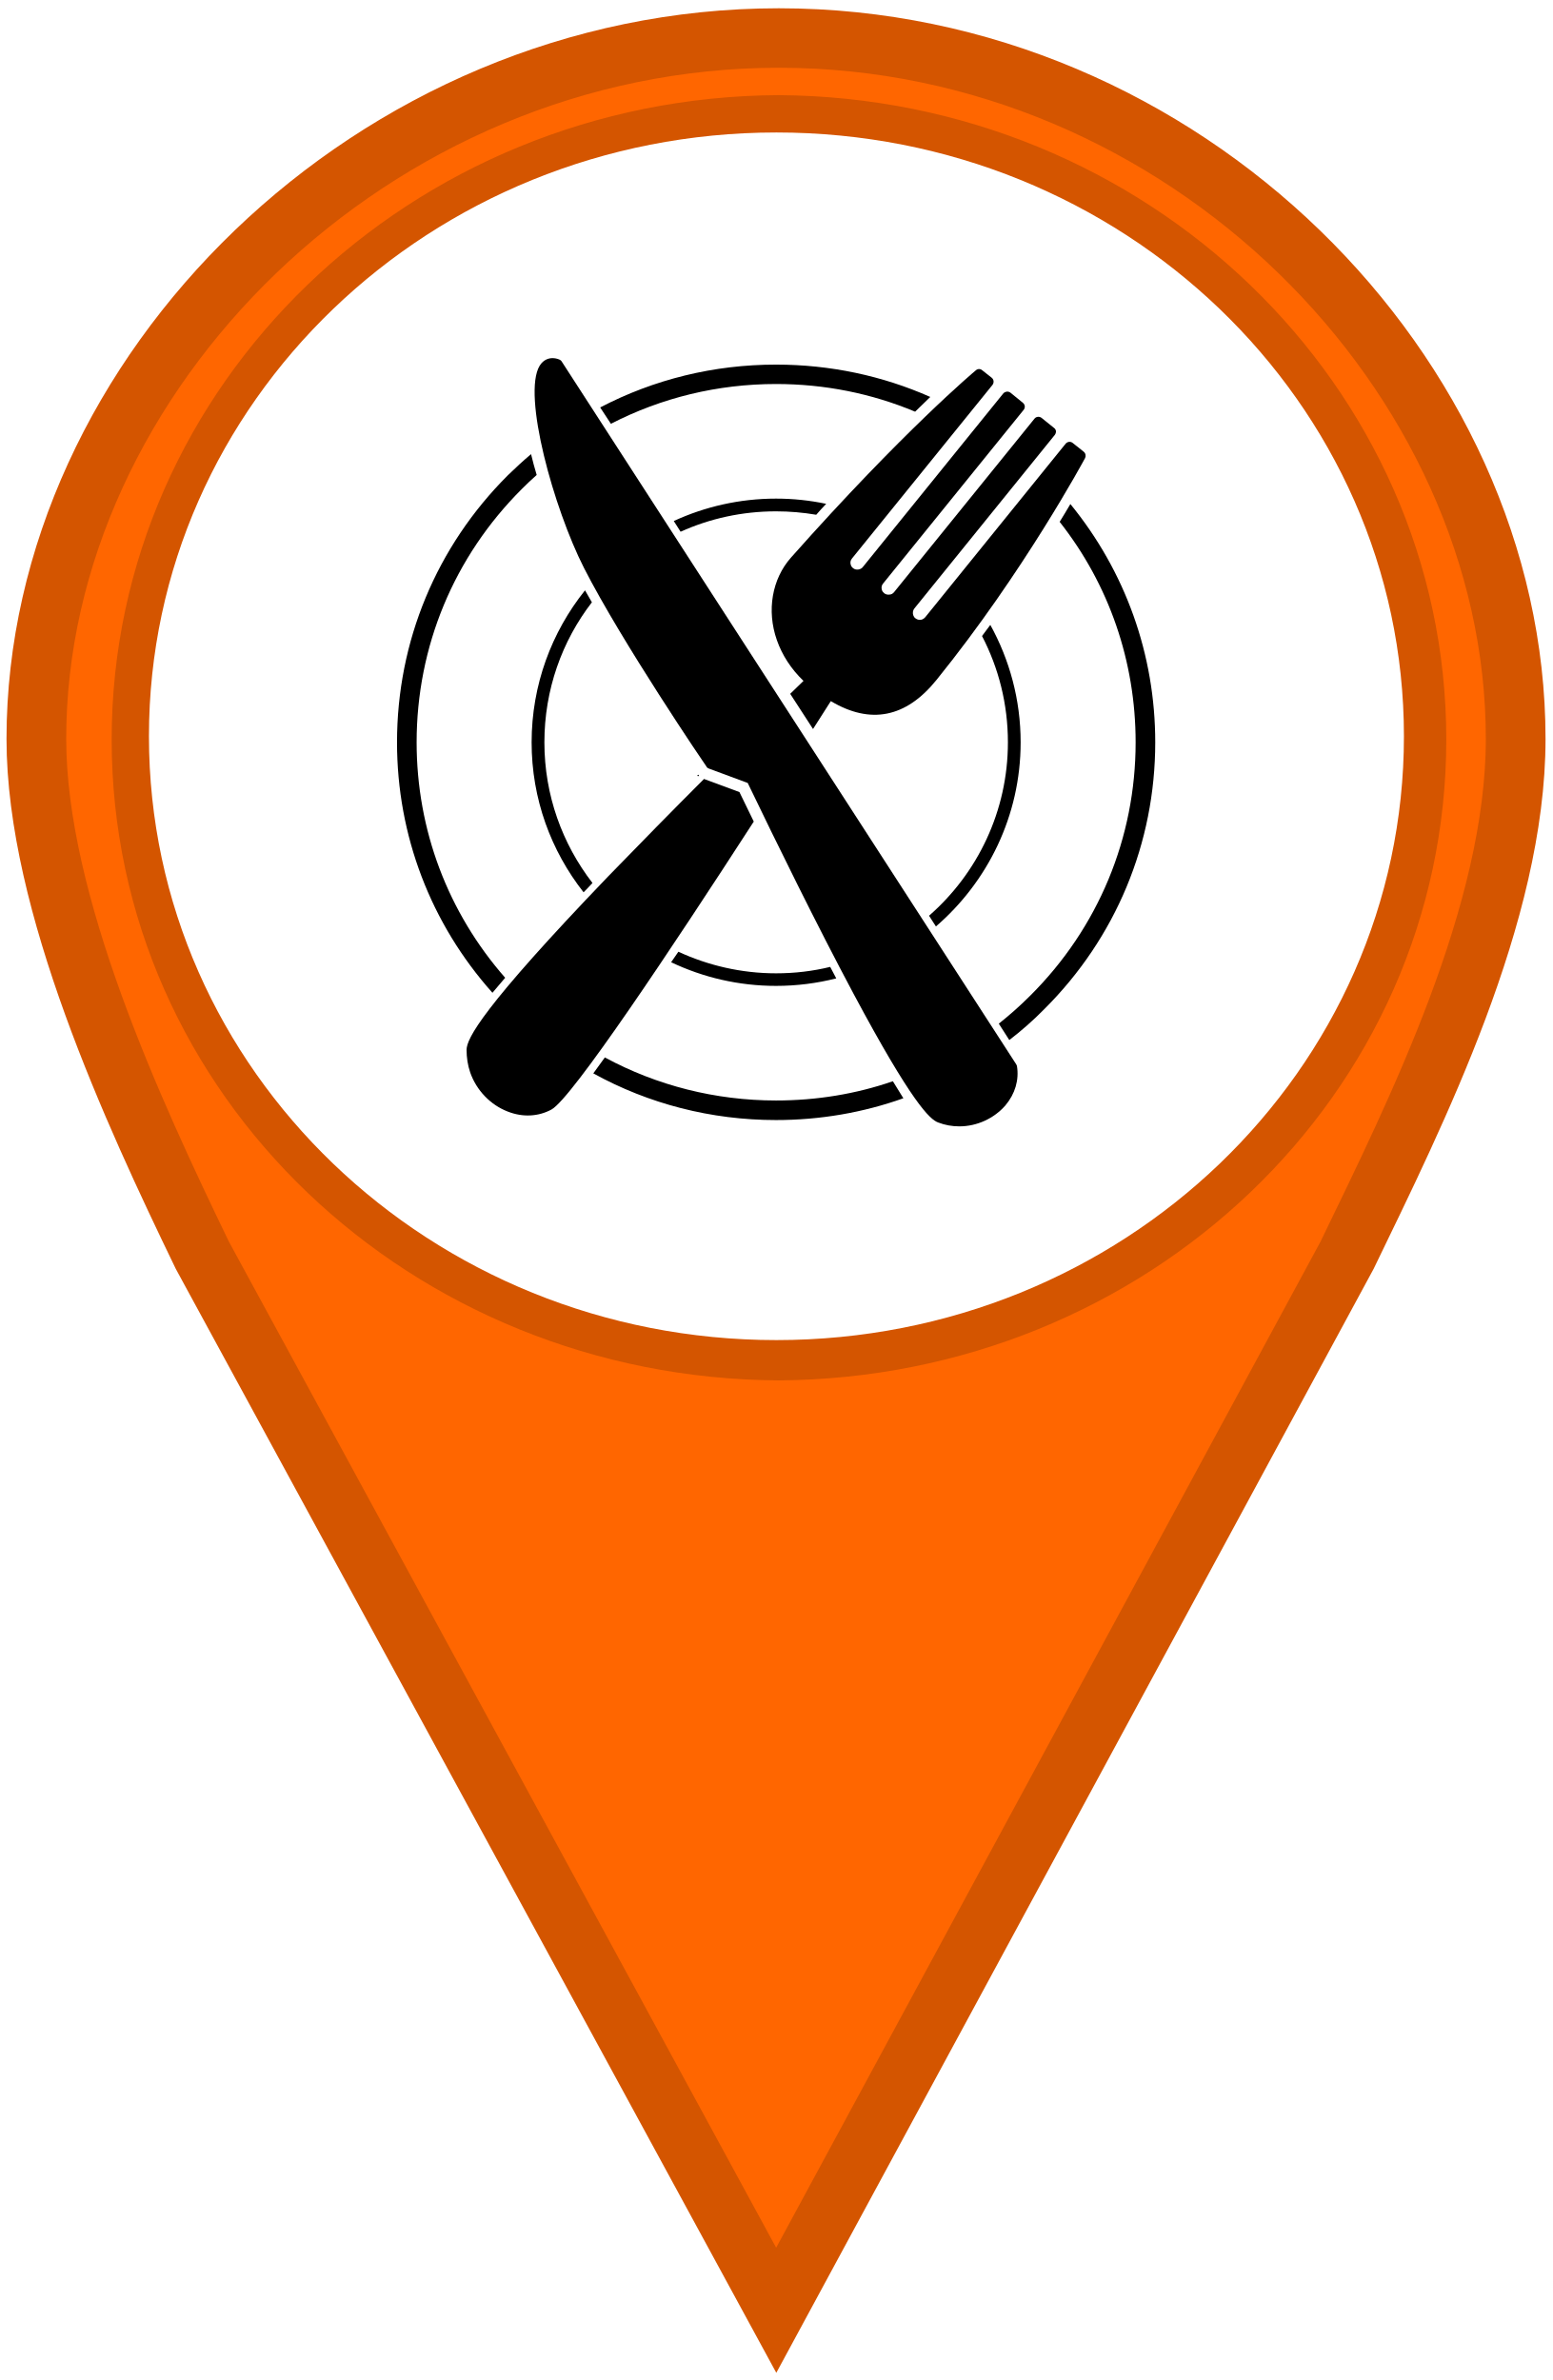
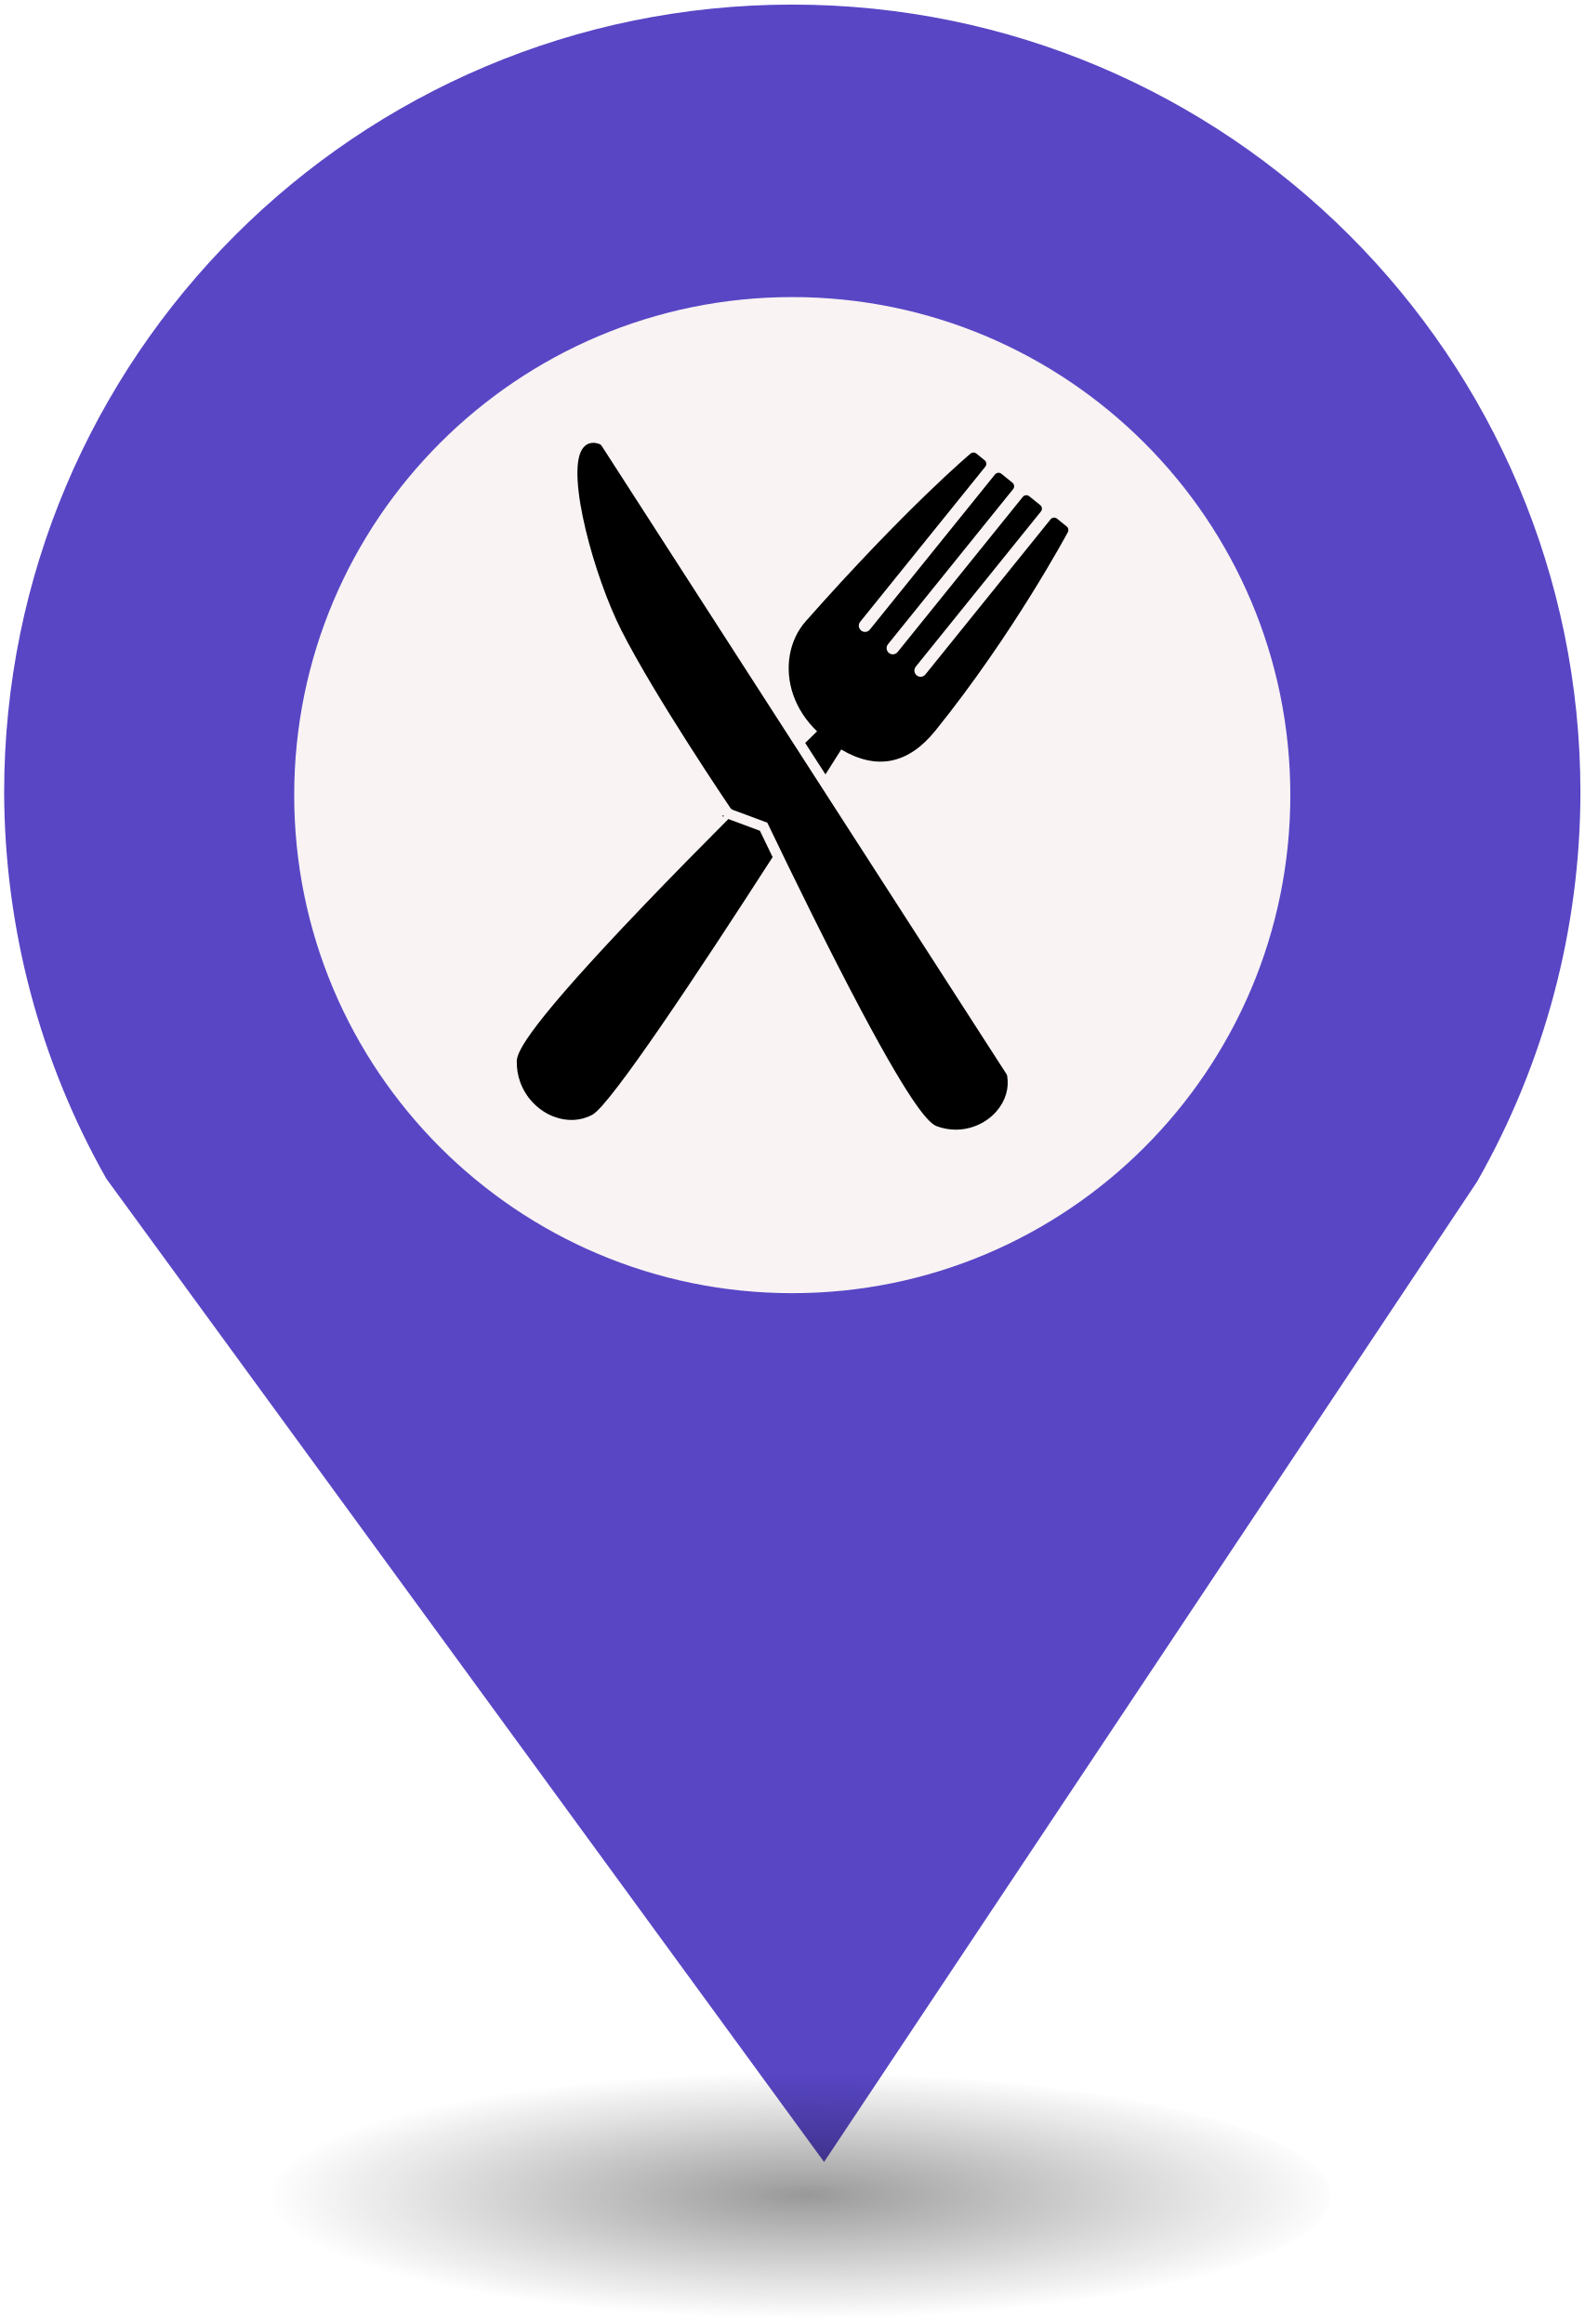
- <svg xmlns="http://www.w3.org/2000/svg" width="30px" height="46px" viewBox="0 0 30 46" version="1.1">
-   <defs>
-     <clipPath id="clip1">
-       <path d="M 7.551 8 L 11 8 L 11 20 L 7.551 20 Z M 7.551 8 " />
-     </clipPath>
-     <clipPath id="clip2">
-       <path d="M 11 20 L 18 20 L 18 21.77 L 11 21.77 Z M 11 20 " />
-     </clipPath>
-     <clipPath id="clip3">
-       <path d="M 19 9 L 22.445 9 L 22.445 21 L 19 21 Z M 19 9 " />
-     </clipPath>
-     <clipPath id="clip4">
-       <path d="M 9 15 L 15 15 L 15 21.77 L 9 21.77 Z M 9 15 " />
-     </clipPath>
-     <clipPath id="clip5">
-       <path d="M 10 6.922 L 20 6.922 L 20 21.77 L 10 21.77 Z M 10 6.922 " />
-     </clipPath>
+ <svg xmlns="http://www.w3.org/2000/svg" height="44px" width="30px" version="1.1" viewBox="0 0 29.989 43.988" id="svg16">
+   <defs id="defs7">
+     <radialGradient id="a" gradientUnits="userSpaceOnUse" cy="127.6" cx="-42.75" gradientTransform="matrix(4.274964,0,0,0.98163,197.9983,-82.0888)" r="2.384">
+       <stop stop-color="#010101" offset="0" id="stop2" />
+       <stop stop-opacity="0" stop-color="#090909" offset="1" id="stop4" />
+     </radialGradient>
  </defs>
-   <g id="surface1">
-     <path style="fill-rule:nonzero;fill:rgb(100%,40%,0%);fill-opacity:1;stroke-width:1;stroke-linecap:round;stroke-linejoin:miter;stroke:rgb(83.137%,33.333%,0%);stroke-opacity:1;stroke-miterlimit:4;" d="M 13.041 0.639 C 6.256 0.639 0.609 6.287 0.609 12.418 C 0.609 15.177 2.224 18.679 3.389 21.097 L 13 38.828 L 22.56 21.097 C 23.725 18.679 25.384 15.353 25.384 12.418 C 25.384 6.291 19.828 0.639 13.044 0.639 Z M 13.041 2.099 C 18.935 2.137 23.722 6.756 23.722 12.429 C 23.722 18.108 18.938 22.66 13.041 22.7 C 7.147 22.663 2.37 18.115 2.37 12.429 C 2.37 6.753 7.15 2.13 13.041 2.099 Z M 13.041 2.099 " transform="matrix(1.153846,0,0,1.15,0,0)" />
-     <path style="fill-rule:nonzero;fill:rgb(100%,100%,100%);fill-opacity:1;stroke-width:1.003;stroke-linecap:butt;stroke-linejoin:miter;stroke:rgb(100%,100%,100%);stroke-opacity:1;stroke-miterlimit:4;" d="M 23.011 12.374 C 23.011 17.704 18.528 22.021 13.003 22.021 C 7.478 22.021 2.996 17.704 2.996 12.374 C 2.996 7.048 7.478 2.728 13.003 2.728 C 18.528 2.728 23.011 7.048 23.011 12.374 Z M 23.011 12.374 " transform="matrix(1.153846,0,0,1.15,0,0)" />
-     <g clip-path="url(#clip1)" clip-rule="nonzero">
-       <path style=" stroke:none;fill-rule:nonzero;fill:rgb(0%,0%,0%);fill-opacity:1;" d="M 9.816 9.184 C 8.434 10.562 7.672 12.395 7.672 14.348 C 7.672 16.148 8.324 17.852 9.516 19.188 C 9.59 19.098 9.672 19.004 9.762 18.898 C 8.656 17.637 8.051 16.039 8.051 14.348 C 8.051 12.496 8.773 10.758 10.086 9.449 C 10.18 9.355 10.273 9.266 10.371 9.18 C 10.332 9.047 10.293 8.91 10.262 8.777 C 10.109 8.906 9.961 9.043 9.816 9.184 Z M 9.816 9.184 " />
-     </g>
-     <g clip-path="url(#clip2)" clip-rule="nonzero">
-       <path style=" stroke:none;fill-rule:nonzero;fill:rgb(0%,0%,0%);fill-opacity:1;" d="M 14.996 21.27 C 13.824 21.27 12.691 20.98 11.688 20.438 C 11.613 20.543 11.535 20.648 11.465 20.746 C 12.535 21.336 13.742 21.648 14.996 21.648 C 15.848 21.648 16.68 21.504 17.457 21.227 C 17.395 21.125 17.328 21.016 17.254 20.898 C 16.539 21.145 15.777 21.27 14.996 21.27 Z M 14.996 21.27 " />
-     </g>
-     <g clip-path="url(#clip3)" clip-rule="nonzero">
-       <path style=" stroke:none;fill-rule:nonzero;fill:rgb(0%,0%,0%);fill-opacity:1;" d="M 20.477 10.086 C 21.43 11.297 21.945 12.781 21.945 14.348 C 21.945 16.195 21.223 17.934 19.91 19.242 C 19.715 19.438 19.512 19.617 19.301 19.785 L 19.504 20.102 C 19.738 19.922 19.965 19.723 20.176 19.508 C 21.562 18.129 22.324 16.297 22.324 14.348 C 22.324 12.648 21.746 11.043 20.684 9.742 C 20.621 9.852 20.551 9.965 20.477 10.086 Z M 20.477 10.086 " />
-     </g>
-     <path style=" stroke:none;fill-rule:nonzero;fill:rgb(0%,0%,0%);fill-opacity:1;" d="M 17.684 7.957 C 17.789 7.855 17.887 7.762 17.977 7.672 C 17.051 7.262 16.043 7.047 14.996 7.047 C 13.793 7.047 12.637 7.332 11.598 7.875 L 11.805 8.191 C 12.781 7.688 13.867 7.422 14.996 7.422 C 15.938 7.422 16.844 7.605 17.684 7.957 Z M 17.684 7.957 " />
-     <path style=" stroke:none;fill-rule:nonzero;fill:rgb(0%,0%,0%);fill-opacity:1;" d="M 14.996 9.883 C 15.262 9.883 15.52 9.906 15.773 9.949 C 15.836 9.875 15.902 9.805 15.965 9.738 C 15.652 9.672 15.328 9.637 14.996 9.637 C 14.293 9.637 13.621 9.793 13.02 10.07 L 13.152 10.277 C 13.715 10.023 14.34 9.883 14.996 9.883 Z M 14.996 9.883 " />
-     <path style=" stroke:none;fill-rule:nonzero;fill:rgb(0%,0%,0%);fill-opacity:1;" d="M 11.305 11.41 C 10.66 12.215 10.273 13.238 10.273 14.348 C 10.273 15.441 10.648 16.445 11.277 17.246 C 11.336 17.188 11.391 17.129 11.449 17.066 C 10.867 16.312 10.52 15.371 10.52 14.348 C 10.52 13.332 10.859 12.391 11.438 11.641 C 11.391 11.562 11.348 11.488 11.305 11.41 Z M 11.305 11.41 " />
-     <path style=" stroke:none;fill-rule:nonzero;fill:rgb(0%,0%,0%);fill-opacity:1;" d="M 17.953 17.699 L 18.086 17.906 C 19.086 17.043 19.723 15.766 19.723 14.348 C 19.723 13.523 19.508 12.75 19.137 12.078 C 19.082 12.148 19.031 12.223 18.977 12.293 C 19.297 12.91 19.477 13.605 19.477 14.348 C 19.477 15.68 18.887 16.883 17.953 17.699 Z M 17.953 17.699 " />
-     <path style=" stroke:none;fill-rule:nonzero;fill:rgb(0%,0%,0%);fill-opacity:1;" d="M 14.996 19.055 C 15.398 19.055 15.789 19.004 16.16 18.91 C 16.121 18.836 16.082 18.762 16.043 18.688 C 15.707 18.77 15.359 18.812 14.996 18.812 C 14.324 18.812 13.684 18.66 13.109 18.395 C 13.062 18.461 13.016 18.531 12.969 18.598 C 13.586 18.891 14.273 19.055 14.996 19.055 Z M 14.996 19.055 " />
-     <path style=" stroke:none;fill-rule:nonzero;fill:rgb(0%,0%,0%);fill-opacity:1;" d="M 13.496 14.973 C 13.488 14.977 13.48 14.984 13.473 14.988 L 13.488 15.004 C 13.492 15 13.5 14.996 13.508 14.992 Z M 13.496 14.973 " />
-     <g clip-path="url(#clip4)" clip-rule="nonzero">
-       <path style=" stroke:none;fill-rule:nonzero;fill:rgb(0%,0%,0%);fill-opacity:1;" d="M 9.016 20.289 C 9.016 20.441 9.039 20.59 9.086 20.727 C 9.207 21.074 9.477 21.355 9.812 21.484 C 10.102 21.598 10.402 21.582 10.656 21.445 C 11.051 21.23 12.98 18.332 14.566 15.879 C 14.469 15.68 14.375 15.488 14.289 15.309 L 13.621 15.062 C 13.617 15.059 13.609 15.055 13.605 15.055 C 13.004 15.656 12.363 16.309 11.75 16.941 C 9.305 19.488 9.02 20.074 9.016 20.289 Z M 9.016 20.289 " />
-     </g>
-     <path style=" stroke:none;fill-rule:nonzero;fill:rgb(0%,0%,0%);fill-opacity:1;" d="M 19.453 7.57 C 19.43 7.574 19.402 7.586 19.387 7.605 L 16.672 10.961 C 16.652 10.988 16.617 11.004 16.582 11.008 C 16.547 11.012 16.512 11.004 16.484 10.98 C 16.465 10.965 16.449 10.945 16.441 10.918 C 16.426 10.875 16.434 10.828 16.465 10.793 L 19.18 7.438 C 19.211 7.395 19.207 7.336 19.164 7.301 L 18.98 7.156 C 18.945 7.125 18.895 7.125 18.859 7.156 C 18.844 7.168 17.465 8.32 15.285 10.777 C 14.918 11.191 14.812 11.801 15.012 12.371 C 15.113 12.66 15.289 12.934 15.527 13.16 C 15.449 13.238 15.363 13.32 15.27 13.41 L 15.711 14.09 C 15.832 13.898 15.949 13.719 16.055 13.551 C 16.82 14.008 17.508 13.871 18.094 13.145 C 19.785 11.055 20.957 8.875 20.969 8.852 C 20.988 8.812 20.98 8.762 20.941 8.73 L 20.73 8.562 C 20.688 8.527 20.629 8.535 20.594 8.574 L 17.879 11.93 C 17.855 11.957 17.824 11.977 17.789 11.98 C 17.754 11.984 17.719 11.973 17.688 11.949 C 17.668 11.934 17.656 11.914 17.648 11.891 C 17.633 11.844 17.641 11.797 17.668 11.762 L 20.383 8.406 C 20.398 8.387 20.406 8.359 20.406 8.336 C 20.402 8.309 20.391 8.285 20.367 8.27 L 20.129 8.078 C 20.086 8.043 20.023 8.051 19.992 8.09 L 17.277 11.445 C 17.254 11.473 17.223 11.492 17.184 11.492 C 17.148 11.496 17.113 11.488 17.086 11.465 C 17.066 11.449 17.051 11.43 17.043 11.406 C 17.027 11.359 17.035 11.312 17.066 11.277 L 19.781 7.922 C 19.816 7.879 19.809 7.82 19.766 7.785 L 19.527 7.59 C 19.504 7.574 19.48 7.566 19.453 7.57 Z M 19.453 7.57 " />
-     <g clip-path="url(#clip5)" clip-rule="nonzero">
-       <path style=" stroke:none;fill-rule:nonzero;fill:rgb(0%,0%,0%);fill-opacity:1;" d="M 19.637 20.57 L 10.855 6.988 C 10.844 6.969 10.828 6.957 10.809 6.949 C 10.762 6.93 10.719 6.922 10.676 6.922 C 10.605 6.922 10.504 6.949 10.43 7.066 C 10.086 7.625 10.703 9.832 11.285 10.977 C 12.02 12.418 13.633 14.793 13.652 14.816 C 13.66 14.836 13.68 14.848 13.699 14.855 L 14.449 15.133 C 14.996 16.27 15.789 17.887 16.496 19.211 C 17.621 21.316 17.969 21.637 18.129 21.695 C 18.262 21.746 18.398 21.77 18.539 21.77 C 18.879 21.77 19.211 21.617 19.43 21.363 C 19.617 21.141 19.695 20.871 19.652 20.605 C 19.648 20.594 19.645 20.582 19.637 20.57 Z M 19.637 20.57 " />
-     </g>
+   <g id="g26" transform="translate(-2.0760358e-7,-1.618116)">
+     <path style="fill:#5846c5;stroke-width:4.275" id="path9" d="m 14.994,1.705 c -8.239,0 -14.917,6.678 -14.917,14.917 0.009,2.562 0.673,5.079 1.935,7.307 L 15.596,42.539 27.956,23.984 c 1.278,-2.244 1.952,-4.78 1.956,-7.362 C 29.911,8.383 23.233,1.705 14.994,1.705 Z" />
+     <circle style="fill:#f9f3f3;stroke-width:4.275" id="circle11" r="9.427" cx="14.994" cy="16.668" />
+     <ellipse style="opacity:0.4;fill:url(#a);stroke-width:4.275" id="ellipse13" cx="14.994" cy="43.18" ry="2.339" rx="10.193" />
+     <rect style="fill:none;stroke-width:4.275" x="8.259" y="9.828" width="13.472" height="13.369" ry="0" rx="0" id="replace" />
+     <svg version="1.1" x="8.5" y="10" viewBox="0 0 86 87.437" enable-background="new 0 0 100 100" xml:space="preserve" id="svg2" width="13" height="13">
+       <defs id="defs28" />
+       <g id="g3217" transform="translate(-1223.026,7591.783)">
+         <g id="g3355" transform="translate(0.5259675,-1.51338)">
+           <g id="g3394" transform="translate(-1.304037,6.106822)">
+             <g id="g3432" transform="translate(1.32436,-7.06854)">
+               <g id="g3490" transform="translate(14.50543,16.20117)">
+                 <g id="g3544" transform="translate(1.783222,7.907062)">
+                   <g id="g3595" transform="translate(9.526484,-0.4690141)">
+                     <g id="g3646" transform="translate(-52.35165,-3.588063)">
+                       <g id="g3767" transform="translate(6.004856,8.755277)">
+                         <g id="g4075" transform="translate(0.5523902,0.07303033)">
+                           <g id="g4264" transform="translate(3.088074,-2.637774)">
+                             <g id="g4355" transform="translate(8.460199,5.328404)">
+                               <g id="g4421" transform="translate(-6.525508,7.085877)">
+                                 <g id="g4462" transform="translate(25.51802,13.53117)">
+                                   <g id="g4500" transform="translate(80.26127,-61.02332)">
+                                     <g id="g5344" transform="translate(-17.61483,53.92915)">
+                                       <g id="g5294" display="none" style="display:none">
+                                         <rect id="rect5296" height="196" width="394.5" display="inline" y="-80.755" x="-43.5" style="fill:#000000;display:inline" />
+                                       </g>
+                                       <g id="g5316" display="none" style="display:none">
+                                         <g id="g5318" display="inline" style="display:inline">
+                                           <path id="path5320" d="M 1.581,10.718 H 30.418 L 16,1.051 1.581,10.718 z M 17.592,6.594 c 0,0.879 -0.713,1.592 -1.592,1.592 -0.879,0 -1.592,-0.713 -1.592,-1.592 0,-0.879 0.713,-1.592 1.592,-1.592 0.879,0 1.592,0.712 1.592,1.592 z" />
+                                           <rect id="rect5322" height="3.021" width="31" y="28.03" x="0.5" />
+                                           <rect id="rect5324" height="11.875" width="3.021" y="13.363" x="3.667" />
+                                           <rect id="rect5326" height="11.875" width="3.021" y="13.363" x="8.349" />
+                                           <rect id="rect5328" height="11.875" width="3.021" y="13.363" x="20.63" />
+                                           <rect id="rect5330" height="11.875" width="3.021" y="13.363" x="25.312" />
+                                         </g>
+                                         <path id="path5332" d="m 19.055,22.809 c -0.386,0.262 -1.035,0.524 -1.857,0.524 -1.01,0 -1.907,-0.386 -2.53,-1.11 -0.474,-0.524 -0.785,-1.246 -0.897,-2.144 h -0.773 v -0.611 h 0.711 c 0,-0.062 0,-0.125 0,-0.187 0,-0.2 0.012,-0.387 0.025,-0.561 h -0.735 v -0.624 h 0.823 c 0.15,-0.872 0.524,-1.595 1.022,-2.106 0.636,-0.66 1.446,-1.035 2.468,-1.035 0.735,0 1.309,0.212 1.658,0.399 l -0.249,0.822 c -0.312,-0.187 -0.835,-0.349 -1.396,-0.349 -0.673,0 -1.221,0.237 -1.645,0.685 -0.374,0.361 -0.623,0.922 -0.748,1.583 h 3.478 v 0.624 h -3.59 c -0.013,0.162 -0.025,0.349 -0.025,0.523 0,0.075 0,0.137 0,0.225 h 3.615 v 0.611 h -3.53 c 0.1,0.723 0.349,1.259 0.685,1.633 0.461,0.486 1.085,0.723 1.757,0.723 0.661,0 1.234,-0.249 1.521,-0.411 l 0.212,0.786 z" display="inline" style="display:inline" />
+                                       </g>
+                                       <g id="g5453" transform="translate(-52.62536,-10.75091)">
+                                         <g id="g5403" display="none" style="display:none">
+                                           <rect id="rect5405" height="196" width="394.5" display="inline" y="-80.755" x="-43.5" style="fill:#000000;display:inline" />
+                                         </g>
+                                         <g id="g5425" display="none" style="display:none">
+                                           <g id="g5427" display="inline" style="display:inline">
+                                             <path id="path5429" d="M 1.581,10.718 H 30.418 L 16,1.051 1.581,10.718 z M 17.592,6.594 c 0,0.879 -0.713,1.592 -1.592,1.592 -0.879,0 -1.592,-0.713 -1.592,-1.592 0,-0.879 0.713,-1.592 1.592,-1.592 0.879,0 1.592,0.712 1.592,1.592 z" />
+                                             <rect id="rect5431" height="3.021" width="31" y="28.03" x="0.5" />
+                                             <rect id="rect5433" height="11.875" width="3.021" y="13.363" x="3.667" />
+                                             <rect id="rect5435" height="11.875" width="3.021" y="13.363" x="8.349" />
+                                             <rect id="rect5437" height="11.875" width="3.021" y="13.363" x="20.63" />
+                                             <rect id="rect5439" height="11.875" width="3.021" y="13.363" x="25.312" />
+                                           </g>
+                                           <path id="path5441" d="m 19.055,22.809 c -0.386,0.262 -1.035,0.524 -1.857,0.524 -1.01,0 -1.907,-0.386 -2.53,-1.11 -0.474,-0.524 -0.785,-1.246 -0.897,-2.144 h -0.773 v -0.611 h 0.711 c 0,-0.062 0,-0.125 0,-0.187 0,-0.2 0.012,-0.387 0.025,-0.561 h -0.735 v -0.624 h 0.823 c 0.15,-0.872 0.524,-1.595 1.022,-2.106 0.636,-0.66 1.446,-1.035 2.468,-1.035 0.735,0 1.309,0.212 1.658,0.399 l -0.249,0.822 c -0.312,-0.187 -0.835,-0.349 -1.396,-0.349 -0.673,0 -1.221,0.237 -1.645,0.685 -0.374,0.361 -0.623,0.922 -0.748,1.583 h 3.478 v 0.624 h -3.59 c -0.013,0.162 -0.025,0.349 -0.025,0.523 0,0.075 0,0.137 0,0.225 h 3.615 v 0.611 h -3.53 c 0.1,0.723 0.349,1.259 0.685,1.633 0.461,0.486 1.085,0.723 1.757,0.723 0.661,0 1.234,-0.249 1.521,-0.411 l 0.212,0.786 z" display="inline" style="display:inline" />
+                                         </g>
+                                         <g id="g5911" transform="translate(34.80392,-34.73152)">
+                                           <g id="g5969" transform="translate(-76.82085,20.4639)">
+                                             <g id="g6024" transform="translate(-1.526915,1.600489)">
+                                               <g id="g6071" transform="translate(7.388684,1.035171)">
+                                                 <g id="g6187" transform="translate(-0.7100005,-4.632286)">
+                                                   <g id="g6263" transform="translate(-0.667373,-5.348818)">
+                                                     <g id="g6319" transform="translate(0.7972047,3.564749)">
+                                                       <g id="g6384" transform="translate(-9.1472,2.261335)">
+                                                         <g id="g6488" transform="translate(-2.034812,-3.404266)">
+                                                           <g id="g6516" transform="translate(-0.6383233,-2.329404)">
+                                                             <g id="g6769" transform="translate(1565.779,-3801.849)">
+                                                               <g id="g6910" transform="translate(-308.0951,-3790.949)">
+                                                                 <g id="g6983" transform="translate(-14.23112,-15.61185)">
+                                                                   <g id="g6947">
+                                                                     <path id="path6965" d="m 41.184,53.693 c -0.048,0.024 -0.091,0.054 -0.129,0.087 l 0.085,0.1 c 0.032,-0.027 0.068,-0.052 0.105,-0.072 l -0.061,-0.115 z" style="fill:#000000" />
+                                                                     <path id="path6967" d="m 14.889,85.003 c -0.013,0.889 0.125,1.758 0.41,2.582 0.703,2.027 2.296,3.694 4.264,4.457 1.706,0.661 3.466,0.579 4.959,-0.232 2.307,-1.256 13.634,-18.347 22.936,-32.79 -0.567,-1.172 -1.111,-2.299 -1.616,-3.352 L 41.918,54.209 C 41.887,54.197 41.86,54.182 41.831,54.169 38.304,57.706 34.527,61.546 30.942,65.294 16.591,80.293 14.907,83.726 14.889,85.003 z" style="fill:#000000" />
+                                                                     <path id="path6969" d="m 76.157,10.095 c -0.152,0.016 -0.292,0.091 -0.387,0.21 L 59.837,30.056 c -0.133,0.165 -0.322,0.268 -0.533,0.29 -0.209,0.022 -0.415,-0.038 -0.58,-0.171 -0.116,-0.094 -0.203,-0.216 -0.252,-0.356 -0.09,-0.259 -0.04,-0.542 0.133,-0.756 L 74.538,9.311 c 0.2,-0.247 0.16,-0.608 -0.086,-0.809 L 73.389,7.643 c -0.214,-0.173 -0.52,-0.169 -0.73,0.006 -0.079,0.066 -8.166,6.859 -20.976,21.338 -2.149,2.43 -2.762,6.023 -1.6,9.377 0.594,1.715 1.638,3.31 3.036,4.644 -0.469,0.458 -0.975,0.95 -1.513,1.478 l 2.58,4.003 c 0.717,-1.131 1.392,-2.194 2.008,-3.169 4.51,2.676 8.537,1.873 11.978,-2.39 9.927,-12.307 16.805,-25.157 16.874,-25.284 0.128,-0.244 0.066,-0.544 -0.147,-0.717 l -1.242,-1.001 c -0.248,-0.2 -0.61,-0.161 -0.809,0.086 L 66.912,35.765 c -0.132,0.165 -0.321,0.268 -0.532,0.292 -0.21,0.022 -0.416,-0.04 -0.581,-0.171 -0.115,-0.095 -0.202,-0.218 -0.251,-0.357 -0.091,-0.259 -0.04,-0.542 0.132,-0.756 L 81.614,15.02 c 0.097,-0.119 0.142,-0.271 0.125,-0.422 -0.018,-0.152 -0.093,-0.292 -0.211,-0.387 l -1.411,-1.138 c -0.246,-0.2 -0.608,-0.161 -0.808,0.086 L 63.374,32.911 c -0.133,0.165 -0.321,0.268 -0.532,0.29 -0.21,0.022 -0.416,-0.038 -0.58,-0.169 -0.115,-0.094 -0.202,-0.217 -0.251,-0.356 -0.09,-0.26 -0.041,-0.545 0.133,-0.757 L 78.078,12.168 c 0.199,-0.247 0.161,-0.609 -0.087,-0.809 l -1.41,-1.14 c -0.12,-0.097 -0.272,-0.141 -0.424,-0.124 z" style="fill:#000000" />
+                                                                     <path id="path6971" d="M 77.236,86.654 25.691,6.657 C 25.624,6.551 25.523,6.47 25.404,6.427 25.137,6.33 24.879,6.281 24.637,6.281 c -0.421,0 -1.015,0.147 -1.449,0.854 -2.012,3.276 1.594,16.269 5.015,23.012 4.312,8.502 13.795,22.492 13.89,22.631 0.067,0.1 0.164,0.175 0.275,0.217 l 4.414,1.64 c 3.208,6.689 7.862,16.213 12.019,24.024 6.595,12.392 8.627,14.284 9.579,14.631 0.781,0.282 1.588,0.428 2.401,0.428 2.002,0 3.955,-0.896 5.227,-2.396 1.106,-1.304 1.572,-2.885 1.312,-4.451 -0.013,-0.077 -0.042,-0.15 -0.084,-0.217 z" style="fill:#000000" />
+                                                                   </g>
+                                                                 </g>
+                                                               </g>
+                                                             </g>
+                                                           </g>
+                                                         </g>
+                                                       </g>
+                                                     </g>
+                                                   </g>
+                                                 </g>
+                                               </g>
+                                             </g>
+                                           </g>
+                                         </g>
+                                       </g>
+                                     </g>
+                                   </g>
+                                 </g>
+                               </g>
+                             </g>
+                           </g>
+                         </g>
+                       </g>
+                     </g>
+                   </g>
+                 </g>
+               </g>
+             </g>
+           </g>
+         </g>
+       </g>
+     </svg>
  </g>
</svg>
